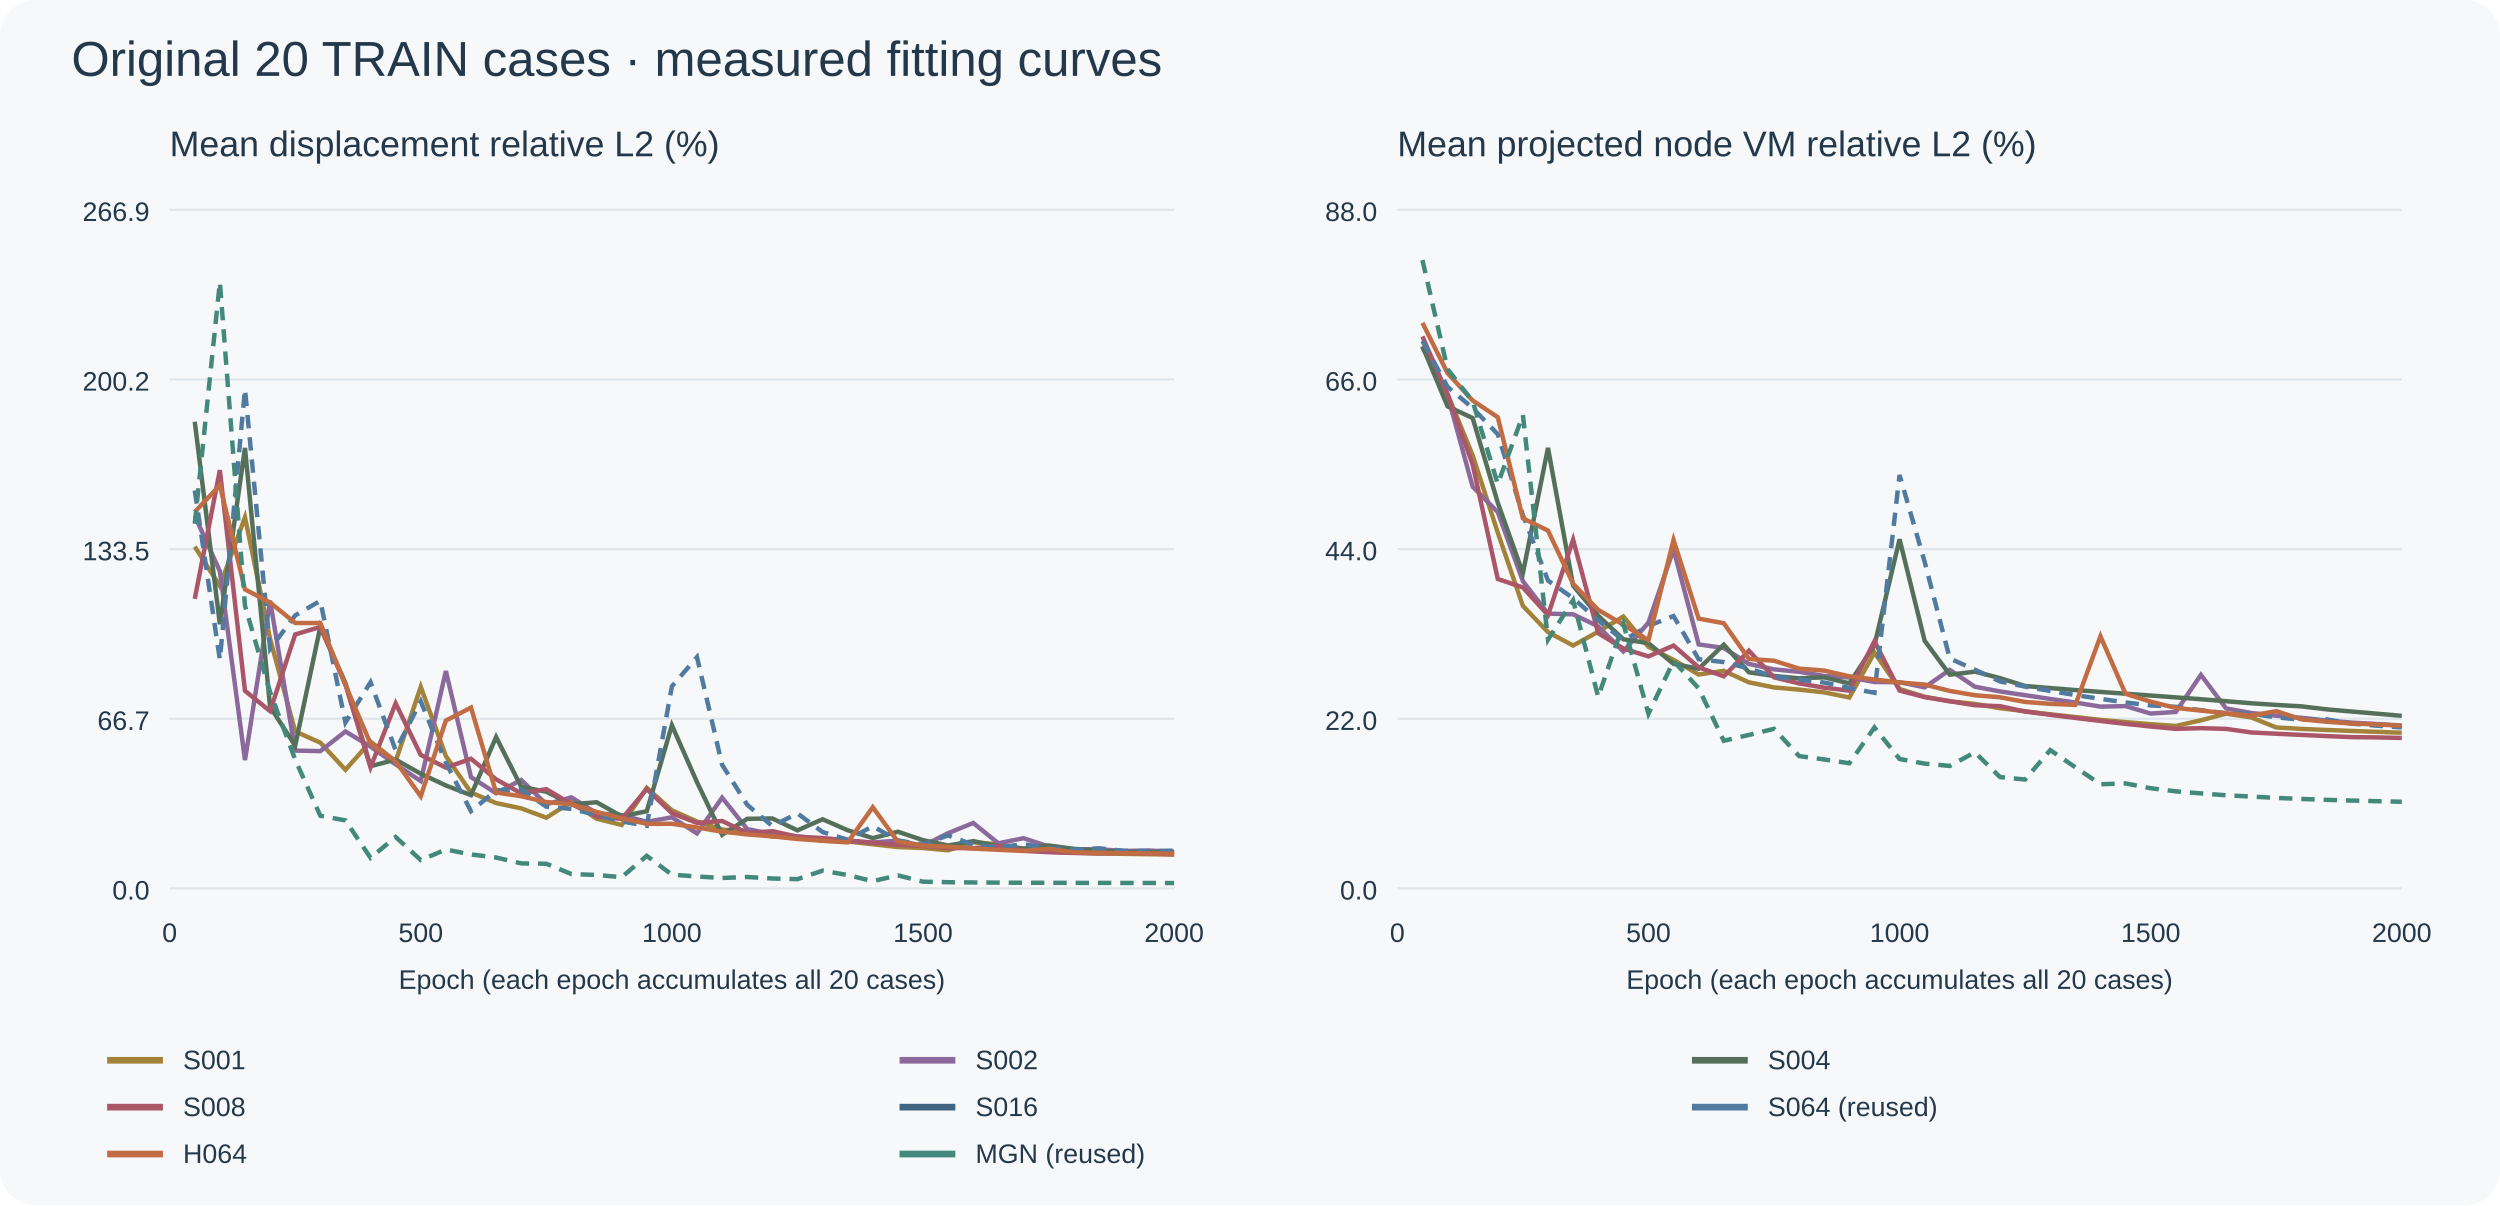
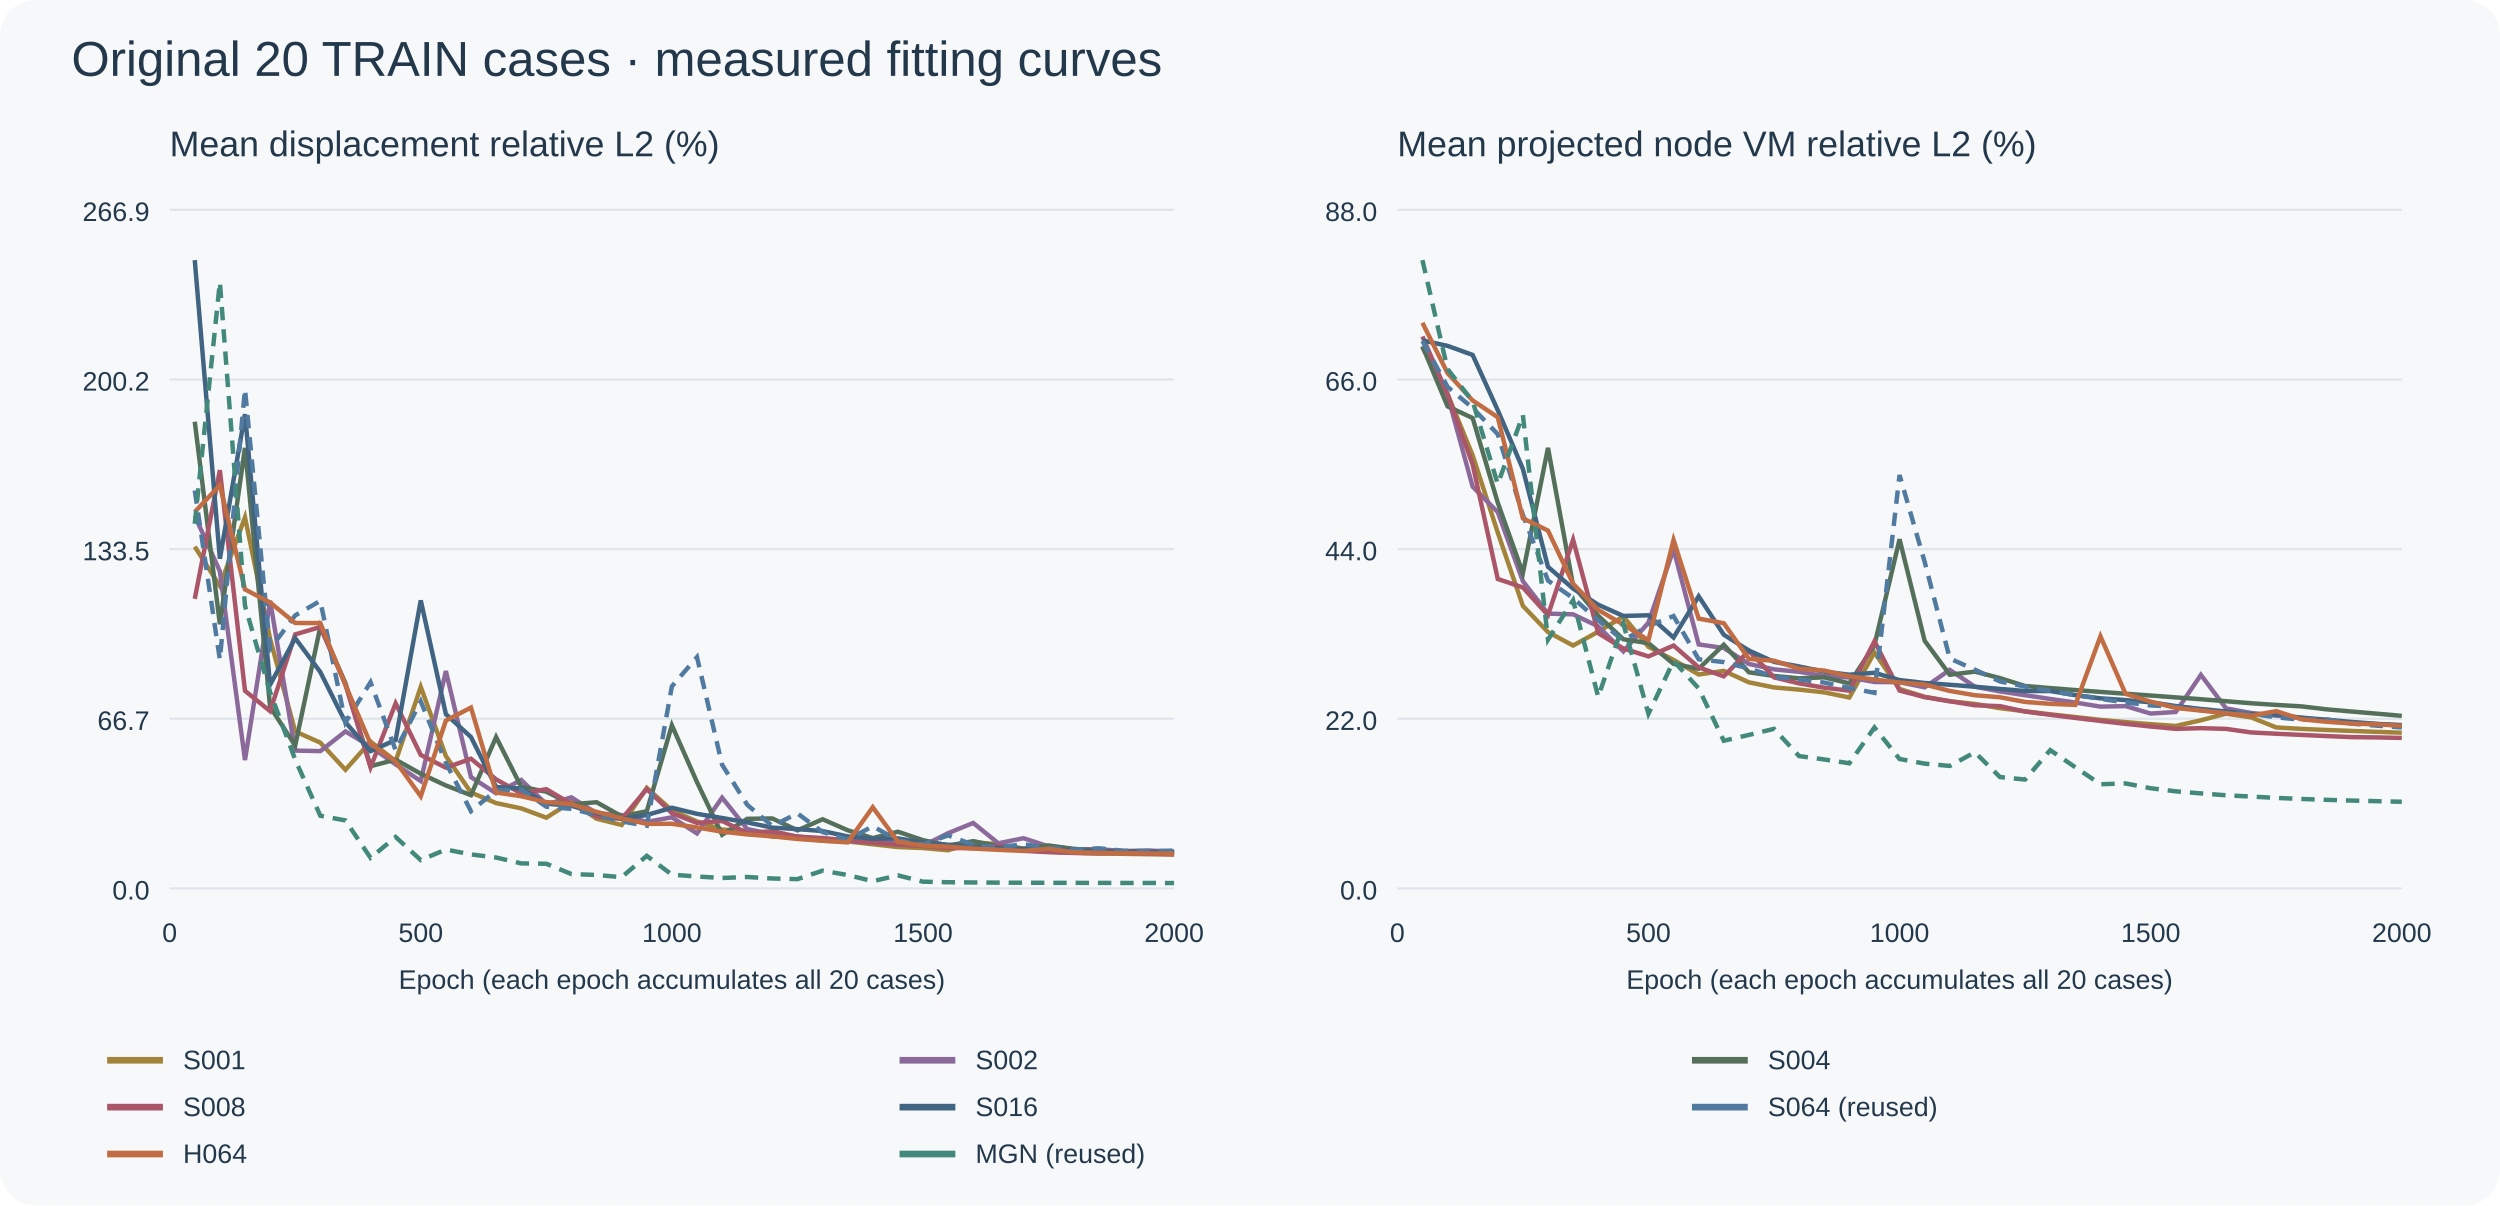
<svg xmlns="http://www.w3.org/2000/svg" width="1120" height="540" viewBox="0 0 1120 540">
  <rect width="1120" height="540" rx="16" fill="#f6f8fa" />
  <g font-family="Arial,sans-serif" fill="#23384b">
    <text x="32" y="34" font-size="22">Original 20 TRAIN cases · measured fitting curves</text>
    <text x="76" y="70" font-size="16">Mean displacement relative L2 (%)</text>
    <path d="M76,398.00h450" stroke="#dfe6eb" />
    <text x="67" y="403.00" text-anchor="end" font-size="12">0.0</text>
    <path d="M76,322.00h450" stroke="#dfe6eb" />
    <text x="67" y="327.00" text-anchor="end" font-size="12">66.7</text>
    <path d="M76,246.00h450" stroke="#dfe6eb" />
    <text x="67" y="251.00" text-anchor="end" font-size="12">133.5</text>
    <path d="M76,170.00h450" stroke="#dfe6eb" />
    <text x="67" y="175.00" text-anchor="end" font-size="12">200.2</text>
    <path d="M76,94.00h450" stroke="#dfe6eb" />
    <text x="67" y="99.00" text-anchor="end" font-size="12">266.9</text>
    <text x="76.00" y="422" text-anchor="middle" font-size="12">0</text>
    <text x="188.50" y="422" text-anchor="middle" font-size="12">500</text>
    <text x="301.00" y="422" text-anchor="middle" font-size="12">1000</text>
    <text x="413.50" y="422" text-anchor="middle" font-size="12">1500</text>
    <text x="526.00" y="422" text-anchor="middle" font-size="12">2000</text>
    <text x="301.0" y="443" text-anchor="middle" font-size="12">Epoch (each epoch accumulates all 20 cases)</text>
    <polyline points="87.25,244.90 98.50,262.53 109.75,231.73 121.00,286.20 132.25,327.70 143.50,332.71 154.75,344.86 166.00,332.23 177.25,341.03 188.50,307.72 199.75,338.71 211.00,355.05 222.25,359.78 233.50,362.16 244.75,366.33 256.00,359.17 267.25,366.77 278.50,369.59 289.75,352.98 301.00,363.03 312.25,368.04 323.50,371.65 334.75,372.25 346.00,374.79 357.25,375.07 368.50,376.64 379.75,376.97 391.00,378.23 402.25,379.48 413.50,379.92 424.75,380.93 436.00,377.34 447.25,378.22 458.50,380.16 469.75,381.59 481.00,382.00 492.25,382.37 503.50,382.51 514.75,382.70 526.00,382.81" fill="none" stroke="#a3833a" stroke-width="2" />
    <polyline points="87.25,231.09 98.50,255.90 109.75,340.52 121.00,269.12 132.25,336.27 143.50,336.50 154.75,327.69 166.00,334.49 177.25,342.45 188.50,349.92 199.75,300.63 211.00,348.14 222.25,355.37 233.50,349.43 244.75,360.29 256.00,357.22 267.25,364.36 278.50,365.17 289.75,368.18 301.00,366.15 312.25,373.38 323.50,357.35 334.75,371.42 346.00,373.74 357.25,374.71 368.50,375.91 379.75,376.77 391.00,377.44 402.25,376.60 413.50,378.91 424.75,373.26 436.00,368.68 447.25,377.79 458.50,375.52 469.75,379.17 481.00,380.43 492.25,380.48 503.50,381.23 514.75,381.03 526.00,381.57" fill="none" stroke="#8b6a9b" stroke-width="2" />
    <polyline points="87.25,188.93 98.50,279.66 109.75,200.67 121.00,316.66 132.25,334.01 143.50,280.83 154.75,306.02 166.00,343.24 177.25,340.32 188.50,346.64 199.75,351.89 211.00,356.24 222.25,330.21 233.50,352.49 244.75,354.68 256.00,360.32 267.25,359.39 278.50,365.70 289.75,363.43 301.00,324.93 312.25,350.39 323.50,373.98 334.75,366.83 346.00,366.67 357.25,372.00 368.50,367.02 379.75,371.95 391.00,375.47 402.25,372.61 413.50,376.39 424.75,378.79 436.00,376.83 447.25,379.13 458.50,380.23 469.75,378.77 481.00,380.29 492.25,381.12 503.50,381.57 514.75,381.69 526.00,381.88" fill="none" stroke="#55705a" stroke-width="2" />
    <polyline points="87.25,268.29 98.50,210.64 109.75,309.48 121.00,318.59 132.25,284.22 143.50,280.87 154.75,306.66 166.00,343.76 177.25,315.10 188.50,338.22 199.75,343.93 211.00,339.91 222.25,349.16 233.50,355.43 244.75,353.54 256.00,360.23 267.25,365.80 278.50,366.89 289.75,353.50 301.00,364.28 312.25,368.68 323.50,367.81 334.75,373.14 346.00,372.37 357.25,374.83 368.50,375.44 379.75,376.51 391.00,377.55 402.25,378.46 413.50,379.03 424.75,379.94 436.00,379.97 447.25,378.96 458.50,381.18 469.75,381.77 481.00,382.12 492.25,382.32 503.50,382.08 514.75,382.40 526.00,382.74" fill="none" stroke="#aa5668" stroke-width="2" />
-     <polyline points="87.25,116.52" fill="none" stroke="#416483" stroke-width="2" />
+     <polyline points="87.25,116.52 98.50,250.31 109.75,185.55 121.00,306.77 132.25,285.90 143.50,301.08 154.75,323.57 166.00,336.50 177.25,331.48 188.50,268.97 199.75,319.94 211.00,330.21 222.25,352.59 233.50,353.27 244.75,360.05 256.00,361.01 267.25,364.21 278.50,366.82 289.75,365.12 301.00,361.88 312.25,364.60 323.50,366.46 334.75,368.44 346.00,370.79 357.25,371.45 368.50,372.33 379.75,374.71 391.00,375.76 402.25,375.60 413.50,377.49 424.75,378.46 436.00,379.16 447.25,379.83 458.50,380.48 469.75,380.31 481.00,380.90 492.25,381.26 503.50,381.53 514.75,381.66 526.00,381.67" fill="none" stroke="#416483" stroke-width="2" />
    <polyline points="87.25,219.71 98.50,295.55 109.75,174.36 121.00,290.72 132.25,275.69 143.50,269.18 154.75,323.68 166.00,305.64 177.25,336.13 188.50,314.21 199.75,341.75 211.00,363.40 222.25,354.10 233.50,353.72 244.75,361.40 256.00,362.38 267.25,365.11 278.50,368.00 289.75,369.93 301.00,307.50 312.25,294.39 323.50,342.61 334.75,360.55 346.00,370.06 357.25,364.38 368.50,372.75 379.75,376.20 391.00,370.14 402.25,376.52 413.50,378.33 424.75,374.24 436.00,378.47 447.25,379.68 458.50,378.16 469.75,379.95 481.00,380.67 492.25,380.03 503.50,381.16 514.75,381.31 526.00,381.06" fill="none" stroke="#507aa0" stroke-width="2" stroke-dasharray="6 4" />
    <polyline points="87.25,229.36 98.50,217.37 109.75,264.05 121.00,269.94 132.25,279.10 143.50,279.12 154.75,306.90 166.00,333.19 177.25,341.13 188.50,356.73 199.75,322.82 211.00,316.99 222.25,355.05 233.50,356.72 244.75,359.34 256.00,360.30 267.25,363.72 278.50,366.61 289.75,369.07 301.00,369.06 312.25,370.70 323.50,372.59 334.75,373.83 346.00,374.68 357.25,375.86 368.50,376.67 379.75,377.40 391.00,361.63 402.25,377.07 413.50,378.81 424.75,379.30 436.00,380.15 447.25,380.72 458.50,381.22 469.75,380.27 481.00,381.82 492.25,382.07 503.50,382.20 514.75,382.34 526.00,382.45" fill="none" stroke="#c16c43" stroke-width="2" />
    <polyline points="87.25,234.67 98.50,126.40 109.75,271.36 121.00,310.05 132.25,340.32 143.50,365.45 154.75,367.55 166.00,384.31 177.25,374.97 188.50,385.32 199.75,380.58 211.00,382.78 222.25,384.17 233.50,386.80 244.75,386.96 256.00,391.58 267.25,391.98 278.50,392.98 289.75,383.42 301.00,391.85 312.25,392.67 323.50,393.34 334.75,392.89 346.00,393.57 357.25,393.86 368.50,390.06 379.75,392.01 391.00,394.78 402.25,392.16 413.50,395.00 424.75,395.24 436.00,395.34 447.25,395.42 458.50,395.47 469.75,395.50 481.00,395.52 492.25,395.54 503.50,395.56 514.75,395.58 526.00,395.59" fill="none" stroke="#42897b" stroke-width="2" stroke-dasharray="6 4" />
    <text x="626" y="70" font-size="16">Mean projected node VM relative L2 (%)</text>
    <path d="M626,398.00h450" stroke="#dfe6eb" />
    <text x="617" y="403.00" text-anchor="end" font-size="12">0.0</text>
    <path d="M626,322.00h450" stroke="#dfe6eb" />
    <text x="617" y="327.00" text-anchor="end" font-size="12">22.0</text>
    <path d="M626,246.00h450" stroke="#dfe6eb" />
    <text x="617" y="251.00" text-anchor="end" font-size="12">44.0</text>
    <path d="M626,170.00h450" stroke="#dfe6eb" />
    <text x="617" y="175.00" text-anchor="end" font-size="12">66.0</text>
    <path d="M626,94.00h450" stroke="#dfe6eb" />
    <text x="617" y="99.00" text-anchor="end" font-size="12">88.0</text>
    <text x="626.00" y="422" text-anchor="middle" font-size="12">0</text>
    <text x="738.50" y="422" text-anchor="middle" font-size="12">500</text>
    <text x="851.00" y="422" text-anchor="middle" font-size="12">1000</text>
    <text x="963.50" y="422" text-anchor="middle" font-size="12">1500</text>
    <text x="1076.00" y="422" text-anchor="middle" font-size="12">2000</text>
    <text x="851.0" y="443" text-anchor="middle" font-size="12">Epoch (each epoch accumulates all 20 cases)</text>
    <polyline points="637.25,155.50 648.50,176.48 659.75,204.00 671.00,238.60 682.25,271.45 693.50,283.19 704.75,289.20 716.00,282.99 727.25,276.20 738.50,289.77 749.75,295.65 761.00,302.17 772.25,300.54 783.50,305.69 794.75,307.97 806.00,308.95 817.25,310.18 828.50,312.48 839.75,292.32 851.00,308.65 862.25,312.17 873.50,314.15 884.75,315.38 896.00,317.26 907.25,318.64 918.50,320.01 929.75,321.24 941.00,322.51 952.25,323.50 963.50,324.43 974.75,325.22 986.00,322.69 997.25,319.73 1008.50,321.39 1019.75,325.89 1031.00,326.55 1042.25,327.03 1053.50,327.46 1064.75,327.86 1076.00,328.26" fill="none" stroke="#a3833a" stroke-width="2" />
    <polyline points="637.25,155.40 648.50,177.04 659.75,218.05 671.00,229.43 682.25,260.37 693.50,274.91 704.75,275.22 716.00,280.63 727.25,291.84 738.50,278.93 749.75,246.09 761.00,288.70 772.25,290.30 783.50,297.45 794.75,299.87 806.00,300.97 817.25,302.84 828.50,303.50 839.75,305.54 851.00,305.63 862.25,307.92 873.50,300.10 884.75,307.66 896.00,309.77 907.25,311.46 918.50,313.13 929.75,314.74 941.00,316.57 952.25,316.34 963.50,319.68 974.75,318.96 986.00,302.34 997.25,317.35 1008.50,319.41 1019.75,320.64 1031.00,321.58 1042.25,322.78 1053.50,323.73 1064.75,324.35 1076.00,325.04" fill="none" stroke="#8b6a9b" stroke-width="2" />
    <polyline points="637.25,155.09 648.50,182.05 659.75,187.29 671.00,225.21 682.25,256.81 693.50,200.64 704.75,262.35 716.00,275.87 727.25,286.38 738.50,288.15 749.75,297.42 761.00,299.60 772.25,288.83 783.50,301.18 794.75,302.83 806.00,303.89 817.25,303.46 828.50,306.14 839.75,289.00 851.00,241.60 862.25,287.08 873.50,302.27 884.75,300.89 896.00,303.79 907.25,307.34 918.50,308.26 929.75,309.15 941.00,309.98 952.25,310.78 963.50,311.60 974.75,312.43 986.00,313.26 997.25,314.14 1008.50,315.06 1019.75,315.80 1031.00,316.45 1042.25,317.78 1053.50,318.76 1064.75,319.72 1076.00,320.71" fill="none" stroke="#55705a" stroke-width="2" />
    <polyline points="637.25,150.72 648.50,176.66 659.75,208.13 671.00,259.38 682.25,263.19 693.50,275.59 704.75,241.80 716.00,283.67 727.25,290.53 738.50,294.07 749.75,289.20 761.00,298.99 772.25,302.98 783.50,291.53 794.75,303.46 806.00,306.17 817.25,308.08 828.50,309.43 839.75,287.28 851.00,309.37 862.25,312.32 873.50,314.17 884.75,315.95 896.00,316.37 907.25,318.78 918.50,320.24 929.75,321.64 941.00,322.99 952.25,324.29 963.50,325.48 974.75,326.53 986.00,326.22 997.25,326.54 1008.50,328.13 1019.75,328.71 1031.00,329.24 1042.25,329.76 1053.50,330.23 1064.75,330.36 1076.00,330.59" fill="none" stroke="#aa5668" stroke-width="2" />
-     <polyline points="637.25,152.51" fill="none" stroke="#416483" stroke-width="2" />
+     <polyline points="637.25,152.51 648.50,154.95 659.75,159.02 671.00,183.78 682.25,210.08 693.50,253.93 704.75,263.71 716.00,270.92 727.25,275.95 738.50,275.64 749.75,285.61 761.00,267.12 772.25,284.36 783.50,291.44 794.75,296.51 806.00,298.59 817.25,300.89 828.50,302.27 839.75,301.41 851.00,304.68 862.25,305.98 873.50,306.78 884.75,307.66 896.00,308.64 907.25,309.57 918.50,309.59 929.75,311.43 941.00,312.85 952.25,313.64 963.50,314.62 974.75,316.31 986.00,317.63 997.25,318.74 1008.50,319.86 1019.75,320.15 1031.00,321.51 1042.25,322.44 1053.50,323.43 1064.75,324.32 1076.00,324.82" fill="none" stroke="#416483" stroke-width="2" />
    <polyline points="637.25,152.70 648.50,173.31 659.75,182.79 671.00,194.53 682.25,230.69 693.50,260.08 704.75,267.98 716.00,277.91 727.25,286.87 738.50,280.39 749.75,275.99 761.00,295.35 772.25,296.62 783.50,299.47 794.75,303.15 806.00,304.40 817.25,305.80 828.50,308.20 839.75,310.38 851.00,212.80 862.25,251.72 873.50,295.01 884.75,300.01 896.00,305.29 907.25,307.59 918.50,309.55 929.75,311.39 941.00,313.09 952.25,314.70 963.50,316.02 974.75,316.66 986.00,318.15 997.25,319.54 1008.50,319.75 1019.75,321.37 1031.00,322.43 1042.25,322.27 1053.50,324.19 1064.75,325.10 1076.00,325.89" fill="none" stroke="#507aa0" stroke-width="2" stroke-dasharray="6 4" />
    <polyline points="637.25,144.61 648.50,167.17 659.75,179.43 671.00,186.92 682.25,232.20 693.50,237.71 704.75,261.53 716.00,273.23 727.25,279.83 738.50,286.79 749.75,241.92 761.00,277.13 772.25,279.20 783.50,295.21 794.75,296.01 806.00,299.56 817.25,300.42 828.50,302.99 839.75,304.41 851.00,305.75 862.25,306.67 873.50,309.54 884.75,311.47 896.00,312.38 907.25,314.47 918.50,315.32 929.75,315.79 941.00,285.06 952.25,310.86 963.50,314.33 974.75,317.16 986.00,318.34 997.25,319.54 1008.50,320.63 1019.75,318.58 1031.00,322.24 1042.25,323.34 1053.50,324.14 1064.75,324.52 1076.00,325.17" fill="none" stroke="#c16c43" stroke-width="2" />
    <polyline points="637.25,116.52 648.50,165.35 659.75,179.79 671.00,216.83 682.25,185.95 693.50,286.58 704.75,268.91 716.00,312.18 727.25,279.41 738.50,319.76 749.75,296.12 761.00,308.38 772.25,331.85 783.50,329.25 794.75,326.52 806.00,338.73 817.25,340.23 828.50,341.95 839.75,325.89 851.00,340.03 862.25,342.11 873.50,343.14 884.75,337.02 896.00,348.13 907.25,349.23 918.50,336.05 929.75,343.73 941.00,351.34 952.25,350.98 963.50,353.13 974.75,354.52 986.00,355.44 997.25,356.28 1008.50,356.86 1019.75,357.46 1031.00,357.93 1042.25,358.33 1053.50,358.65 1064.75,358.93 1076.00,359.19" fill="none" stroke="#42897b" stroke-width="2" stroke-dasharray="6 4" />
    <path d="M48,475h25" stroke="#a3833a" stroke-width="3" />
    <text x="82" y="479" font-size="12">S001</text>
    <path d="M403,475h25" stroke="#8b6a9b" stroke-width="3" />
    <text x="437" y="479" font-size="12">S002</text>
    <path d="M758,475h25" stroke="#55705a" stroke-width="3" />
    <text x="792" y="479" font-size="12">S004</text>
    <path d="M48,496h25" stroke="#aa5668" stroke-width="3" />
    <text x="82" y="500" font-size="12">S008</text>
    <path d="M403,496h25" stroke="#416483" stroke-width="3" />
    <text x="437" y="500" font-size="12">S016</text>
    <path d="M758,496h25" stroke="#507aa0" stroke-width="3" />
    <text x="792" y="500" font-size="12">S064 (reused)</text>
    <path d="M48,517h25" stroke="#c16c43" stroke-width="3" />
    <text x="82" y="521" font-size="12">H064</text>
    <path d="M403,517h25" stroke="#42897b" stroke-width="3" />
    <text x="437" y="521" font-size="12">MGN (reused)</text>
  </g>
</svg>
